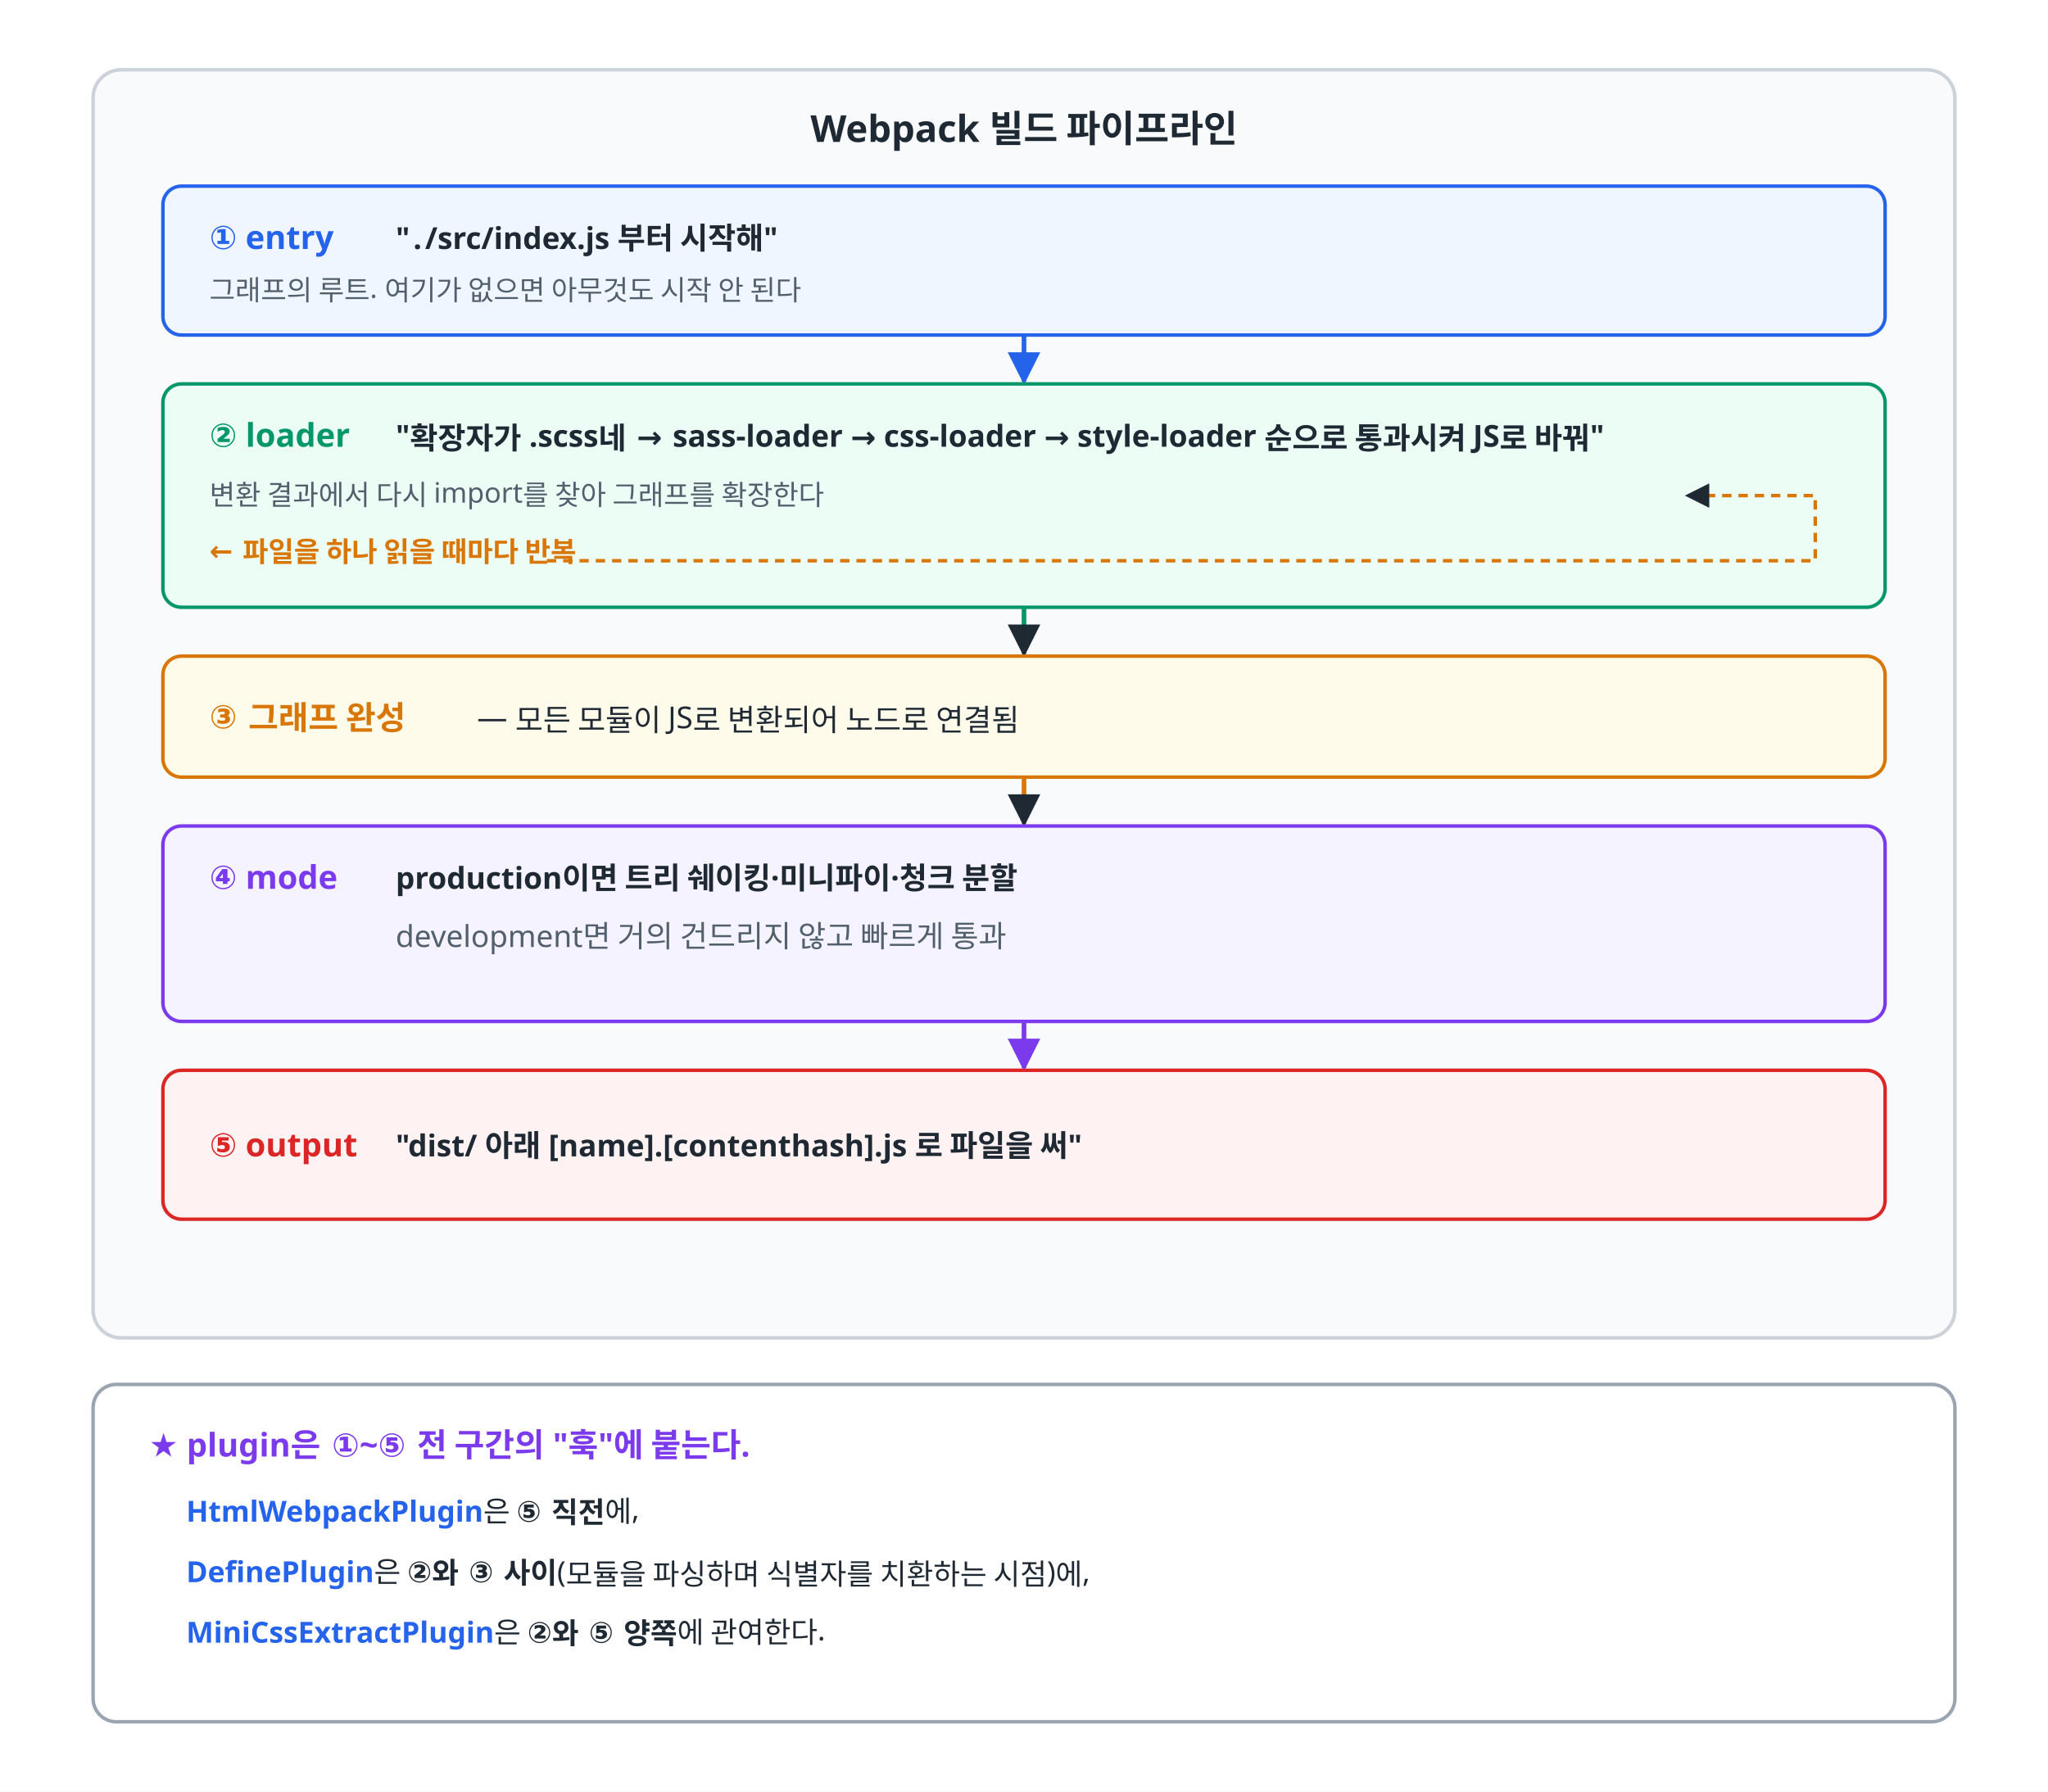
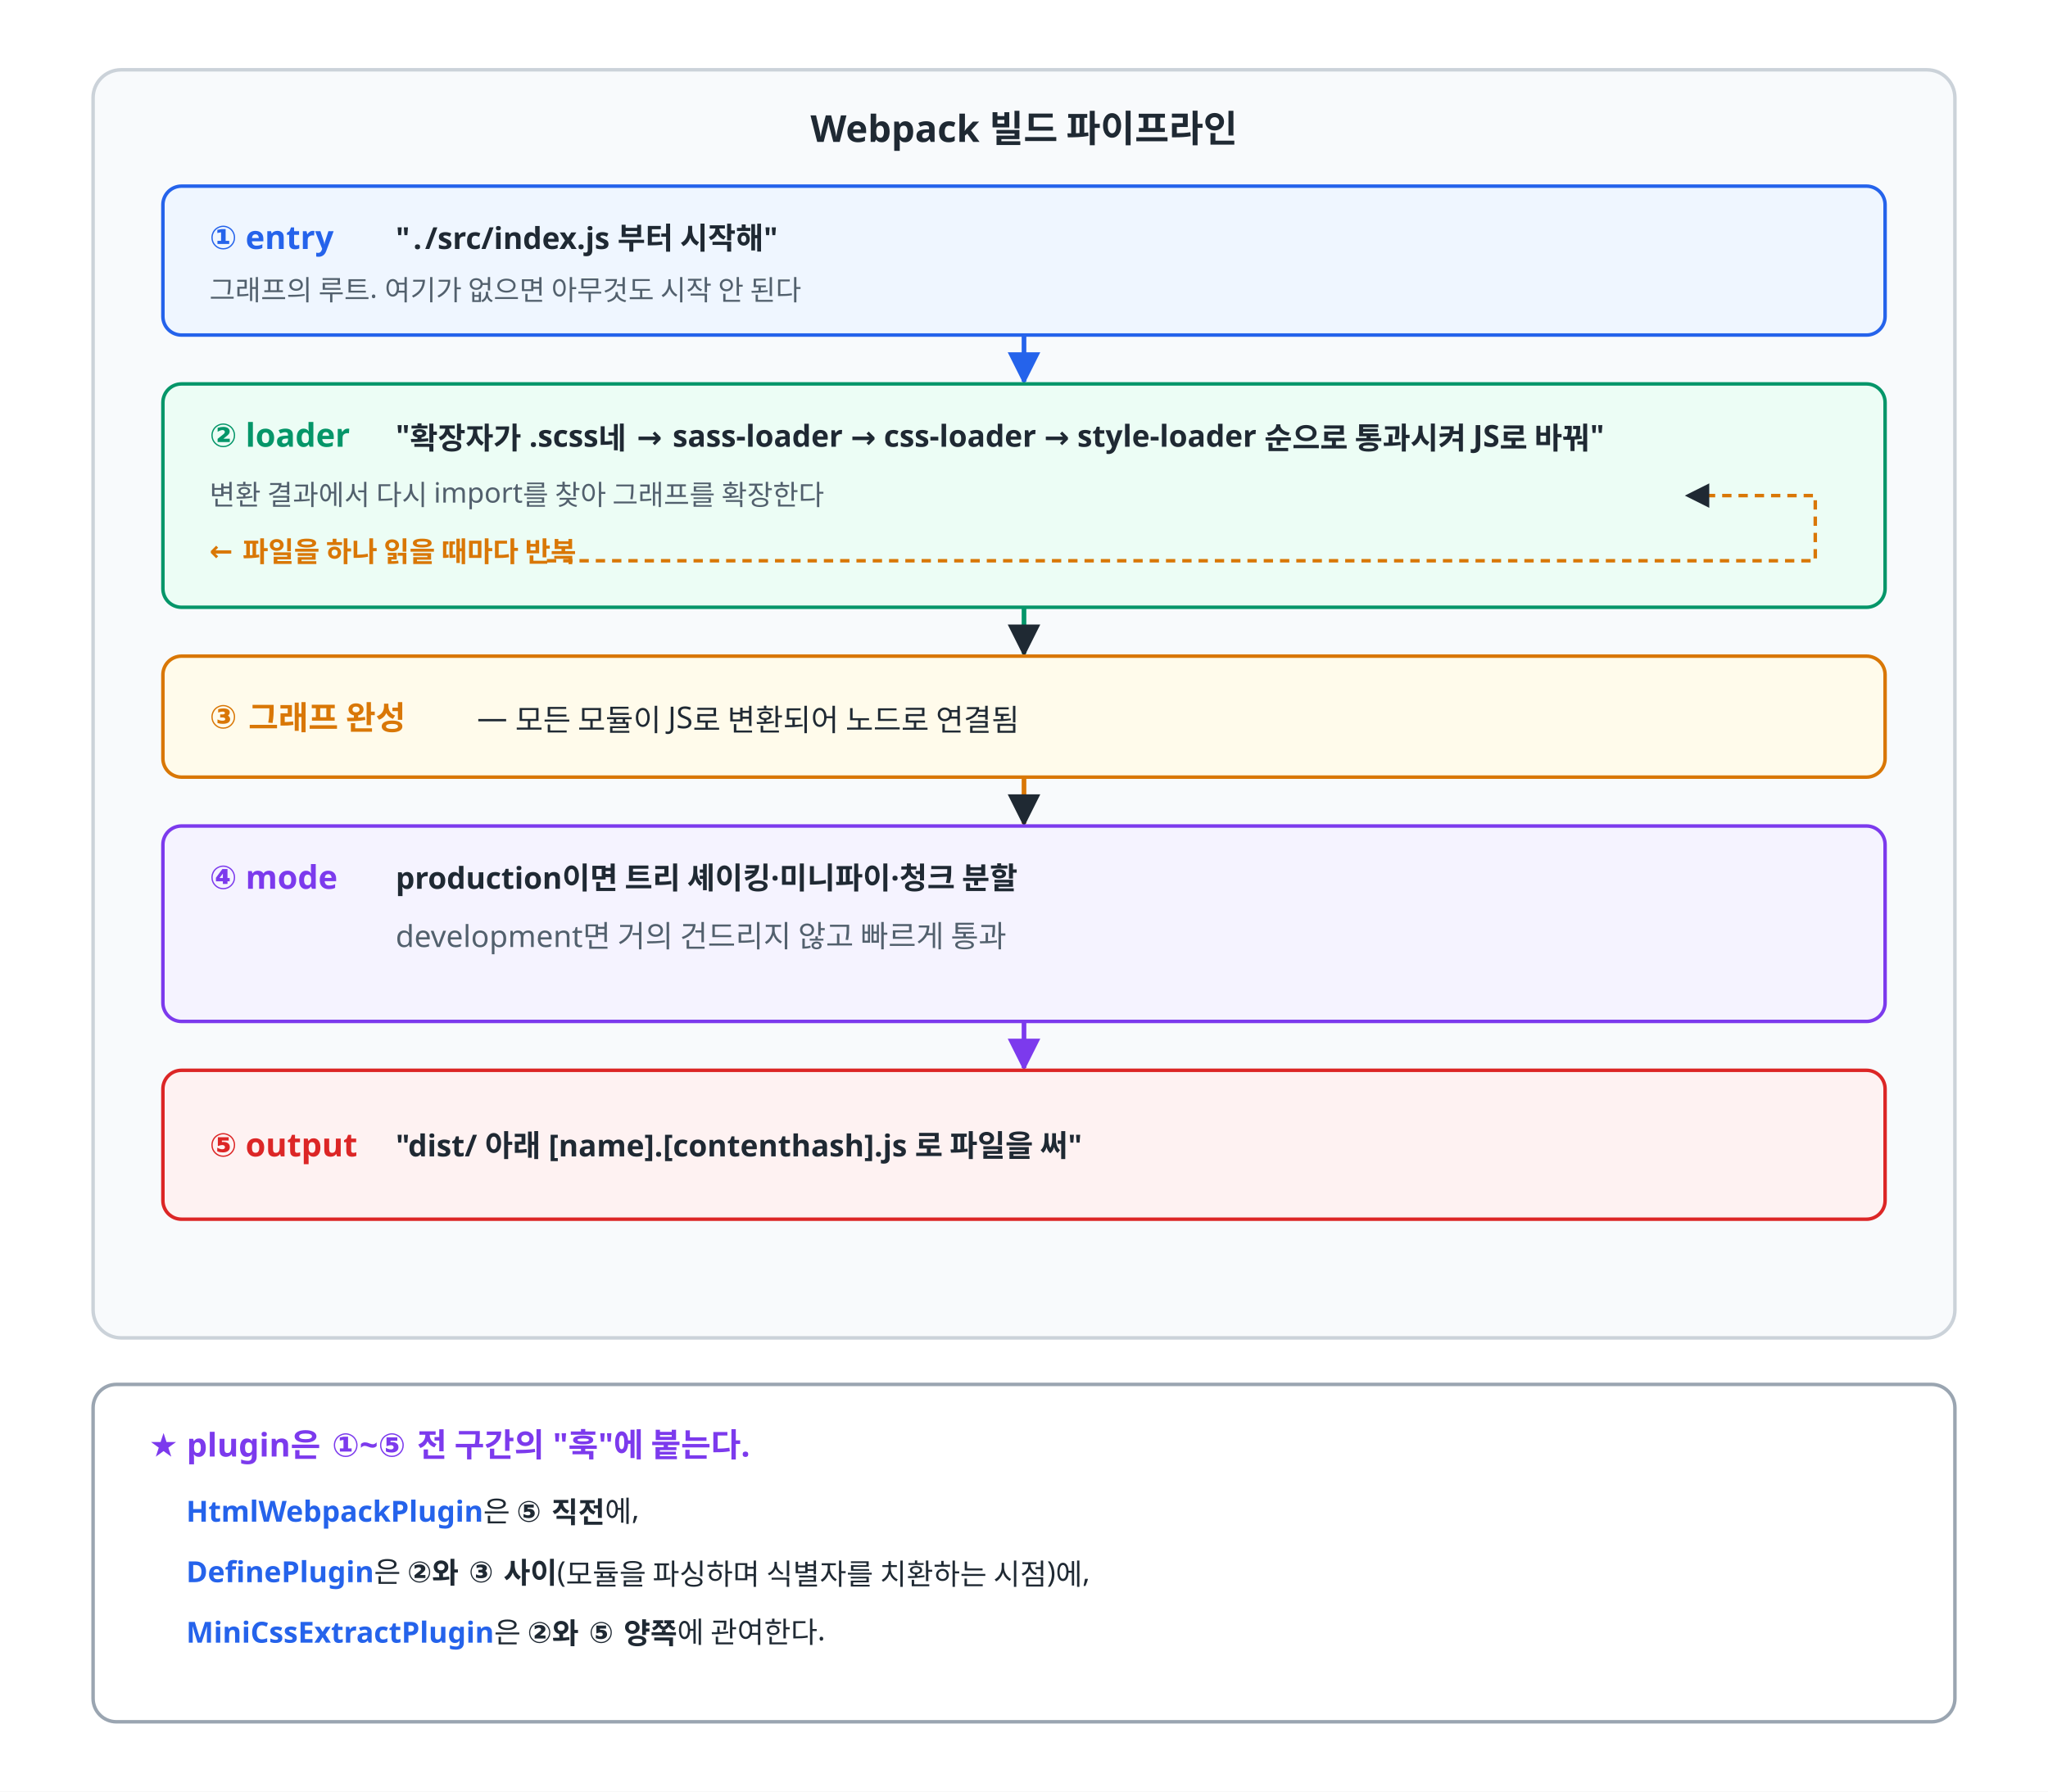
<svg xmlns="http://www.w3.org/2000/svg" viewBox="0 0 880 770" width="880" height="770" font-family="'Malgun Gothic','Apple SD Gothic Neo','Noto Sans KR','Segoe UI',sans-serif" role="img" aria-labelledby="t d">
  <defs>
    <marker id="a-ink" viewBox="0 0 10 10" refX="9" refY="5" markerWidth="7" markerHeight="7" orient="auto-start-reverse">
      <path d="M0,0 L10,5 L0,10 z" fill="#1f2933" />
    </marker>
    <marker id="a-blue" viewBox="0 0 10 10" refX="9" refY="5" markerWidth="7" markerHeight="7" orient="auto-start-reverse">
      <path d="M0,0 L10,5 L0,10 z" fill="#2563eb" />
    </marker>
    <marker id="a-purple" viewBox="0 0 10 10" refX="9" refY="5" markerWidth="7" markerHeight="7" orient="auto-start-reverse">
      <path d="M0,0 L10,5 L0,10 z" fill="#7c3aed" />
    </marker>
  </defs>
  <rect width="880" height="770" fill="#ffffff" />
  <rect x="40" y="30" width="800" height="545" rx="12" fill="#f8fafc" stroke="#cbd2d9" stroke-width="1.5" />
  <text x="440" y="61" font-size="16" font-weight="bold" fill="#1f2933" text-anchor="middle">Webpack 빌드 파이프라인</text>
  <g transform="translate(70, 80)">
    <rect x="0" y="0" width="740" height="64" rx="8" fill="#eff6ff" stroke="#2563eb" stroke-width="1.5" />
    <text x="20" y="27" font-size="14" font-weight="bold" fill="#2563eb">① entry</text>
    <text x="100" y="27" font-size="13" font-weight="bold" fill="#1f2933">"․/src/index.js 부터 시작해"</text>
    <text x="20" y="49" font-size="12" fill="#52606d">그래프의 루트. 여기가 없으면 아무것도 시작 안 된다</text>
  </g>
  <path d="M440,144 L440,164" stroke="#2563eb" stroke-width="2" fill="none" marker-end="url(#a-blue)" />
  <g transform="translate(70, 165)">
    <rect x="0" y="0" width="740" height="96" rx="8" fill="#ecfdf5" stroke="#059669" stroke-width="1.5" />
    <text x="20" y="27" font-size="14" font-weight="bold" fill="#059669">② loader</text>
    <text x="100" y="27" font-size="13" font-weight="bold" fill="#1f2933">"확장자가 .scss네 → sass-loader → css-loader → style-loader 순으로 통과시켜 JS로 바꿔"</text>
    <text x="20" y="52" font-size="12" fill="#52606d">변환 결과에서 다시 import를 찾아 그래프를 확장한다</text>
    <text x="20" y="76" font-size="12" fill="#d97706" font-weight="bold">← 파일을 하나 읽을 때마다 반복</text>
  </g>
  <path d="M 235 241 L 780 241 L 780 213 L 725 213" stroke="#d97706" stroke-width="1.5" stroke-dasharray="4 3" fill="none" marker-end="url(#a-ink)" />
  <path d="M440,261 L440,281" stroke="#059669" stroke-width="2" fill="none" marker-end="url(#a-ink)" />
  <g transform="translate(70, 282)">
    <rect x="0" y="0" width="740" height="52" rx="8" fill="#fffbeb" stroke="#d97706" stroke-width="1.5" />
    <text x="20" y="31" font-size="14" font-weight="bold" fill="#d97706">③ 그래프 완성</text>
    <text x="135" y="31" font-size="13" fill="#1f2933">— 모든 모듈이 JS로 변환되어 노드로 연결됨</text>
  </g>
  <path d="M440,334 L440,354" stroke="#d97706" stroke-width="2" fill="none" marker-end="url(#a-ink)" />
  <g transform="translate(70, 355)">
    <rect x="0" y="0" width="740" height="84" rx="8" fill="#f5f3ff" stroke="#7c3aed" stroke-width="1.5" />
    <text x="20" y="27" font-size="14" font-weight="bold" fill="#7c3aed">④ mode</text>
-     <text x="100" y="27" font-size="13" font-weight="bold" fill="#1f2933">production이면 트리 쉐이킹·미니파이·청크 분할</text>
+     <text x="100" y="27" font-size="13" font-weight="bold" fill="#1f2933">production이면 트리 셰이킹·미니파이·청크 분할</text>
    <text x="100" y="52" font-size="13" fill="#52606d">development면 거의 건드리지 않고 빠르게 통과</text>
  </g>
  <path d="M440,439 L440,459" stroke="#7c3aed" stroke-width="2" fill="none" marker-end="url(#a-purple)" />
  <g transform="translate(70, 460)">
    <rect x="0" y="0" width="740" height="64" rx="8" fill="#fef2f2" stroke="#dc2626" stroke-width="1.5" />
    <text x="20" y="37" font-size="14" font-weight="bold" fill="#dc2626">⑤ output</text>
    <text x="100" y="37" font-size="13" font-weight="bold" fill="#1f2933">"dist/ 아래 [name].[contenthash].js 로 파일을 써"</text>
  </g>
  <g transform="translate(40, 595)">
    <rect x="0" y="0" width="800" height="145" rx="10" fill="#ffffff" stroke="#9aa5b1" stroke-width="1.5" />
    <text x="24" y="31" font-size="14" font-weight="bold" fill="#7c3aed">★ plugin은 ①~⑤ 전 구간의 "훅"에 붙는다.</text>
    <text x="40" y="59" font-size="12.5" fill="#1f2933">
      <tspan font-weight="bold" fill="#2563eb">HtmlWebpackPlugin</tspan>은 <tspan font-weight="bold">⑤ 직전</tspan>에,
    </text>
    <text x="40" y="85" font-size="12.5" fill="#1f2933">
      <tspan font-weight="bold" fill="#2563eb">DefinePlugin</tspan>은 <tspan font-weight="bold">②와 ③ 사이</tspan>(모듈을 파싱하며 식별자를 치환하는 시점)에,
    </text>
    <text x="40" y="111" font-size="12.5" fill="#1f2933">
      <tspan font-weight="bold" fill="#2563eb">MiniCssExtractPlugin</tspan>은 <tspan font-weight="bold">②와 ⑤ 양쪽</tspan>에 관여한다.
    </text>
  </g>
</svg>
